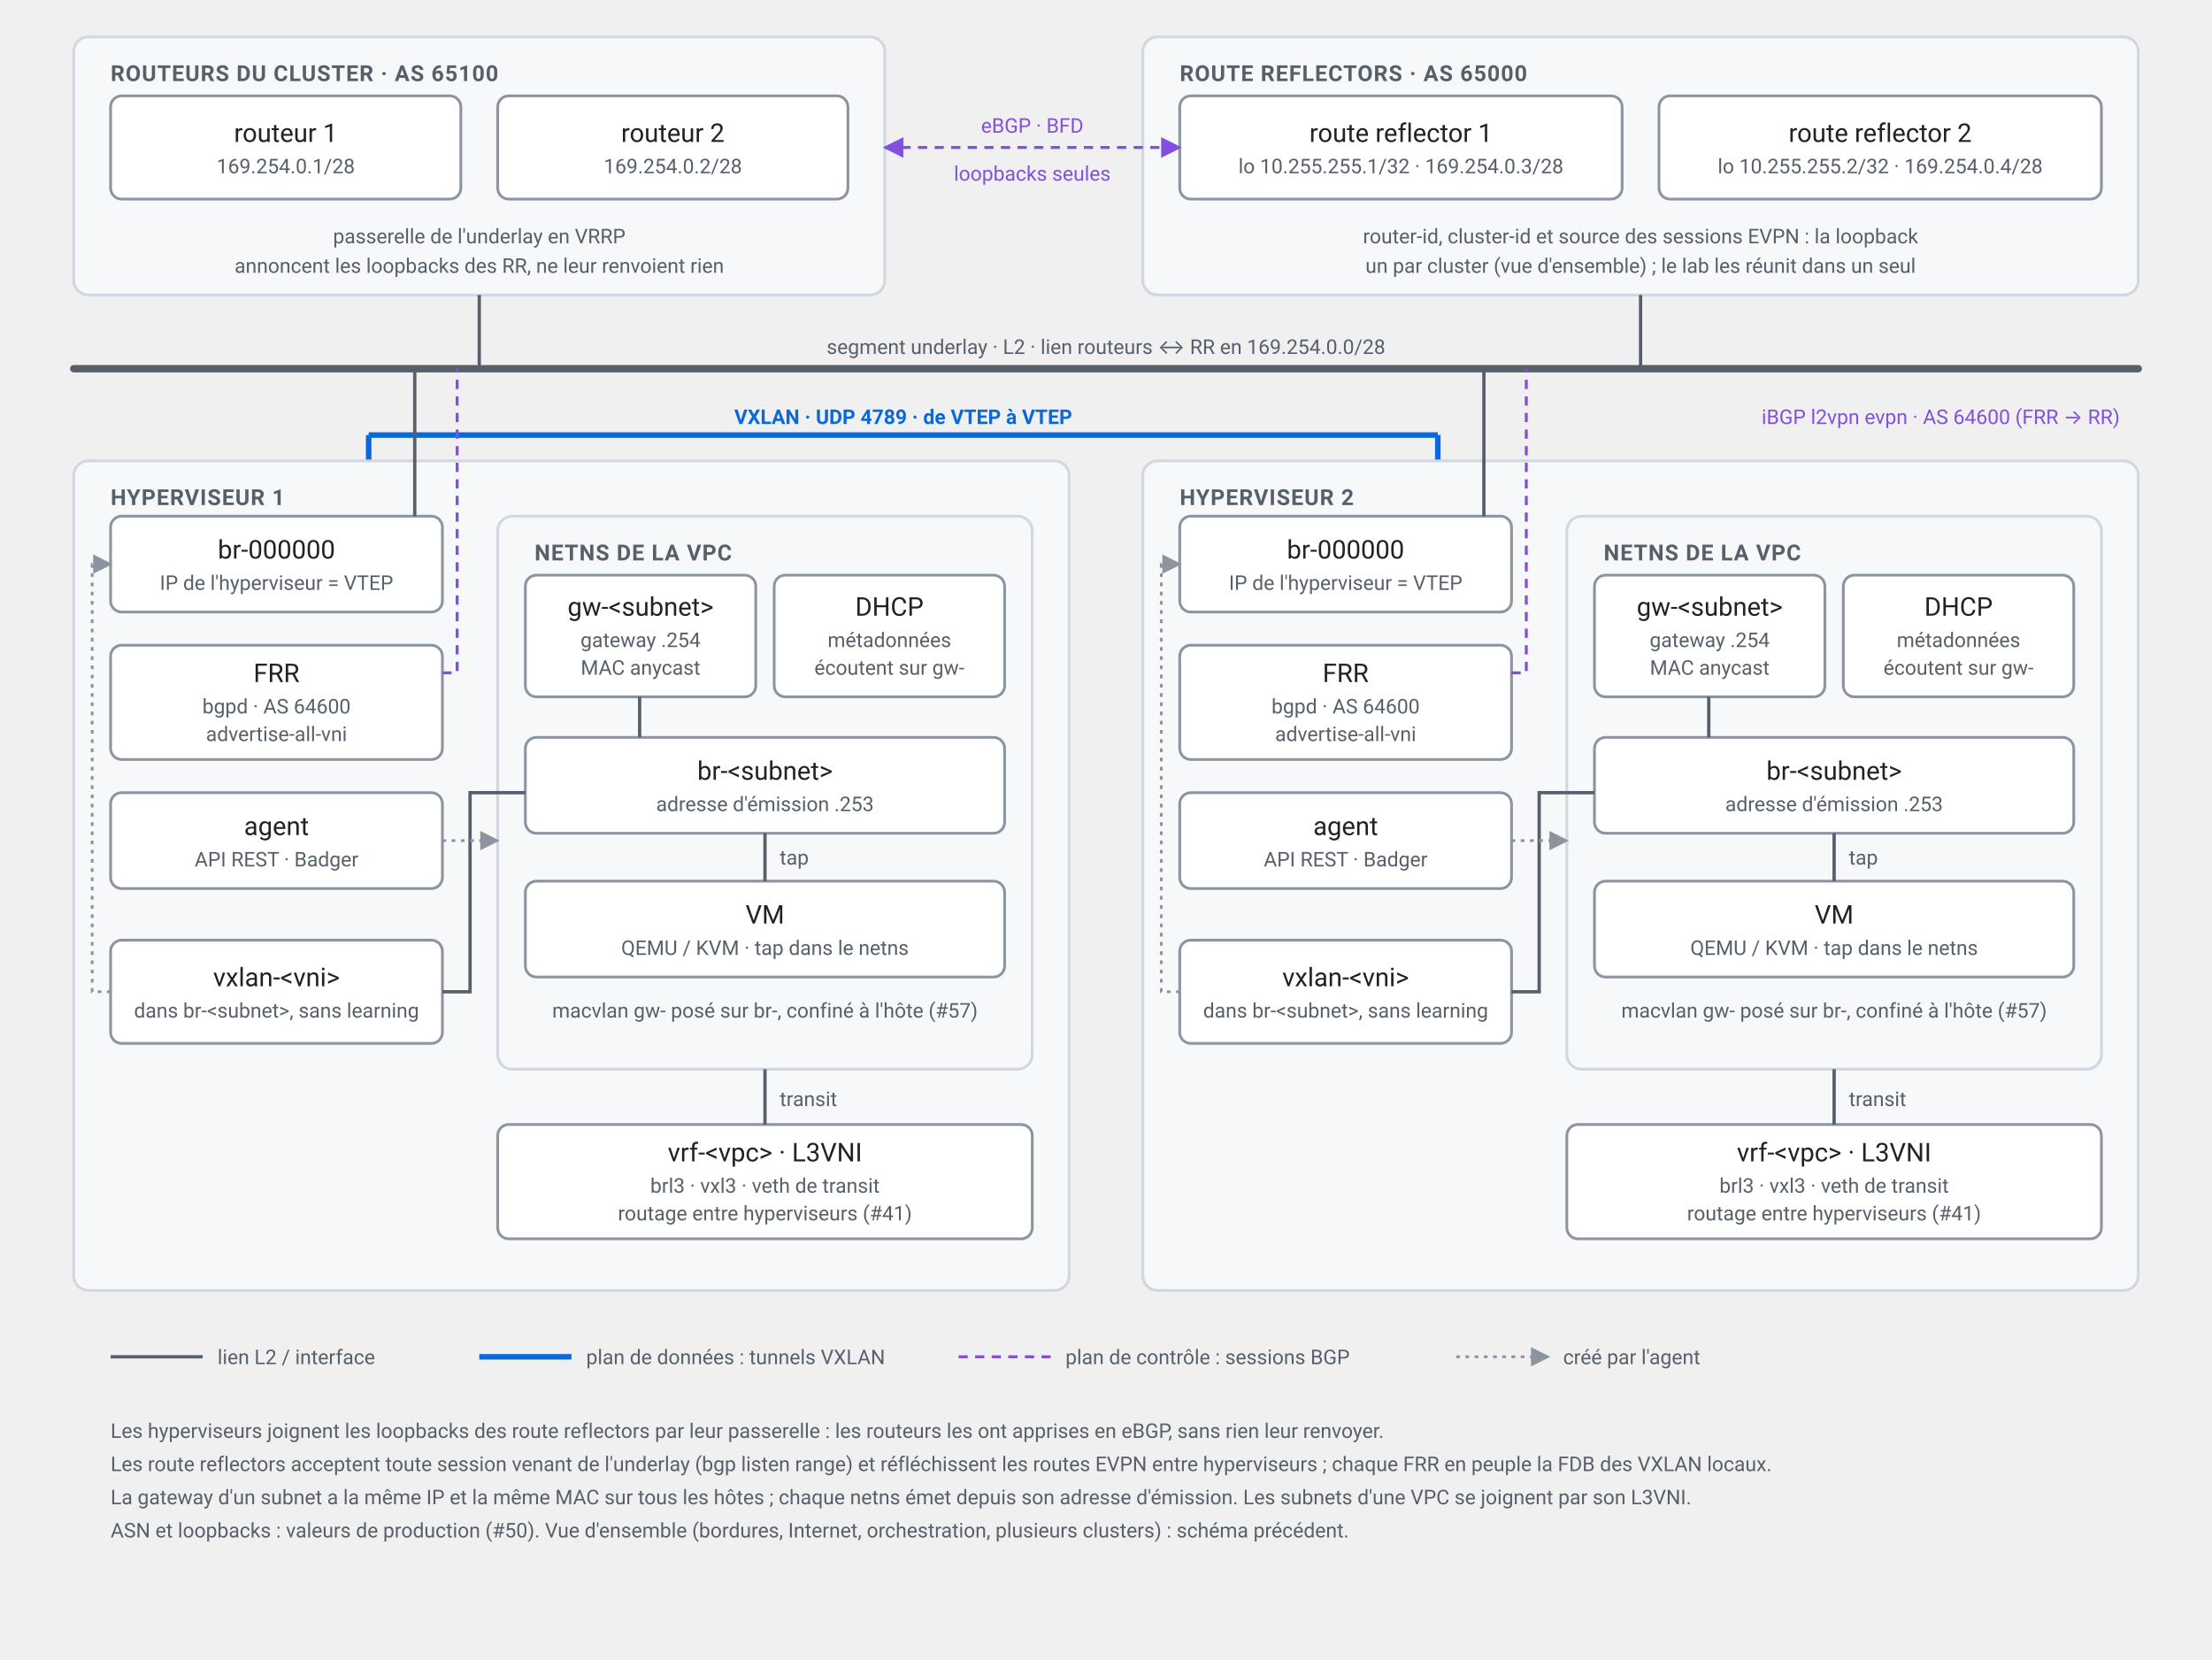
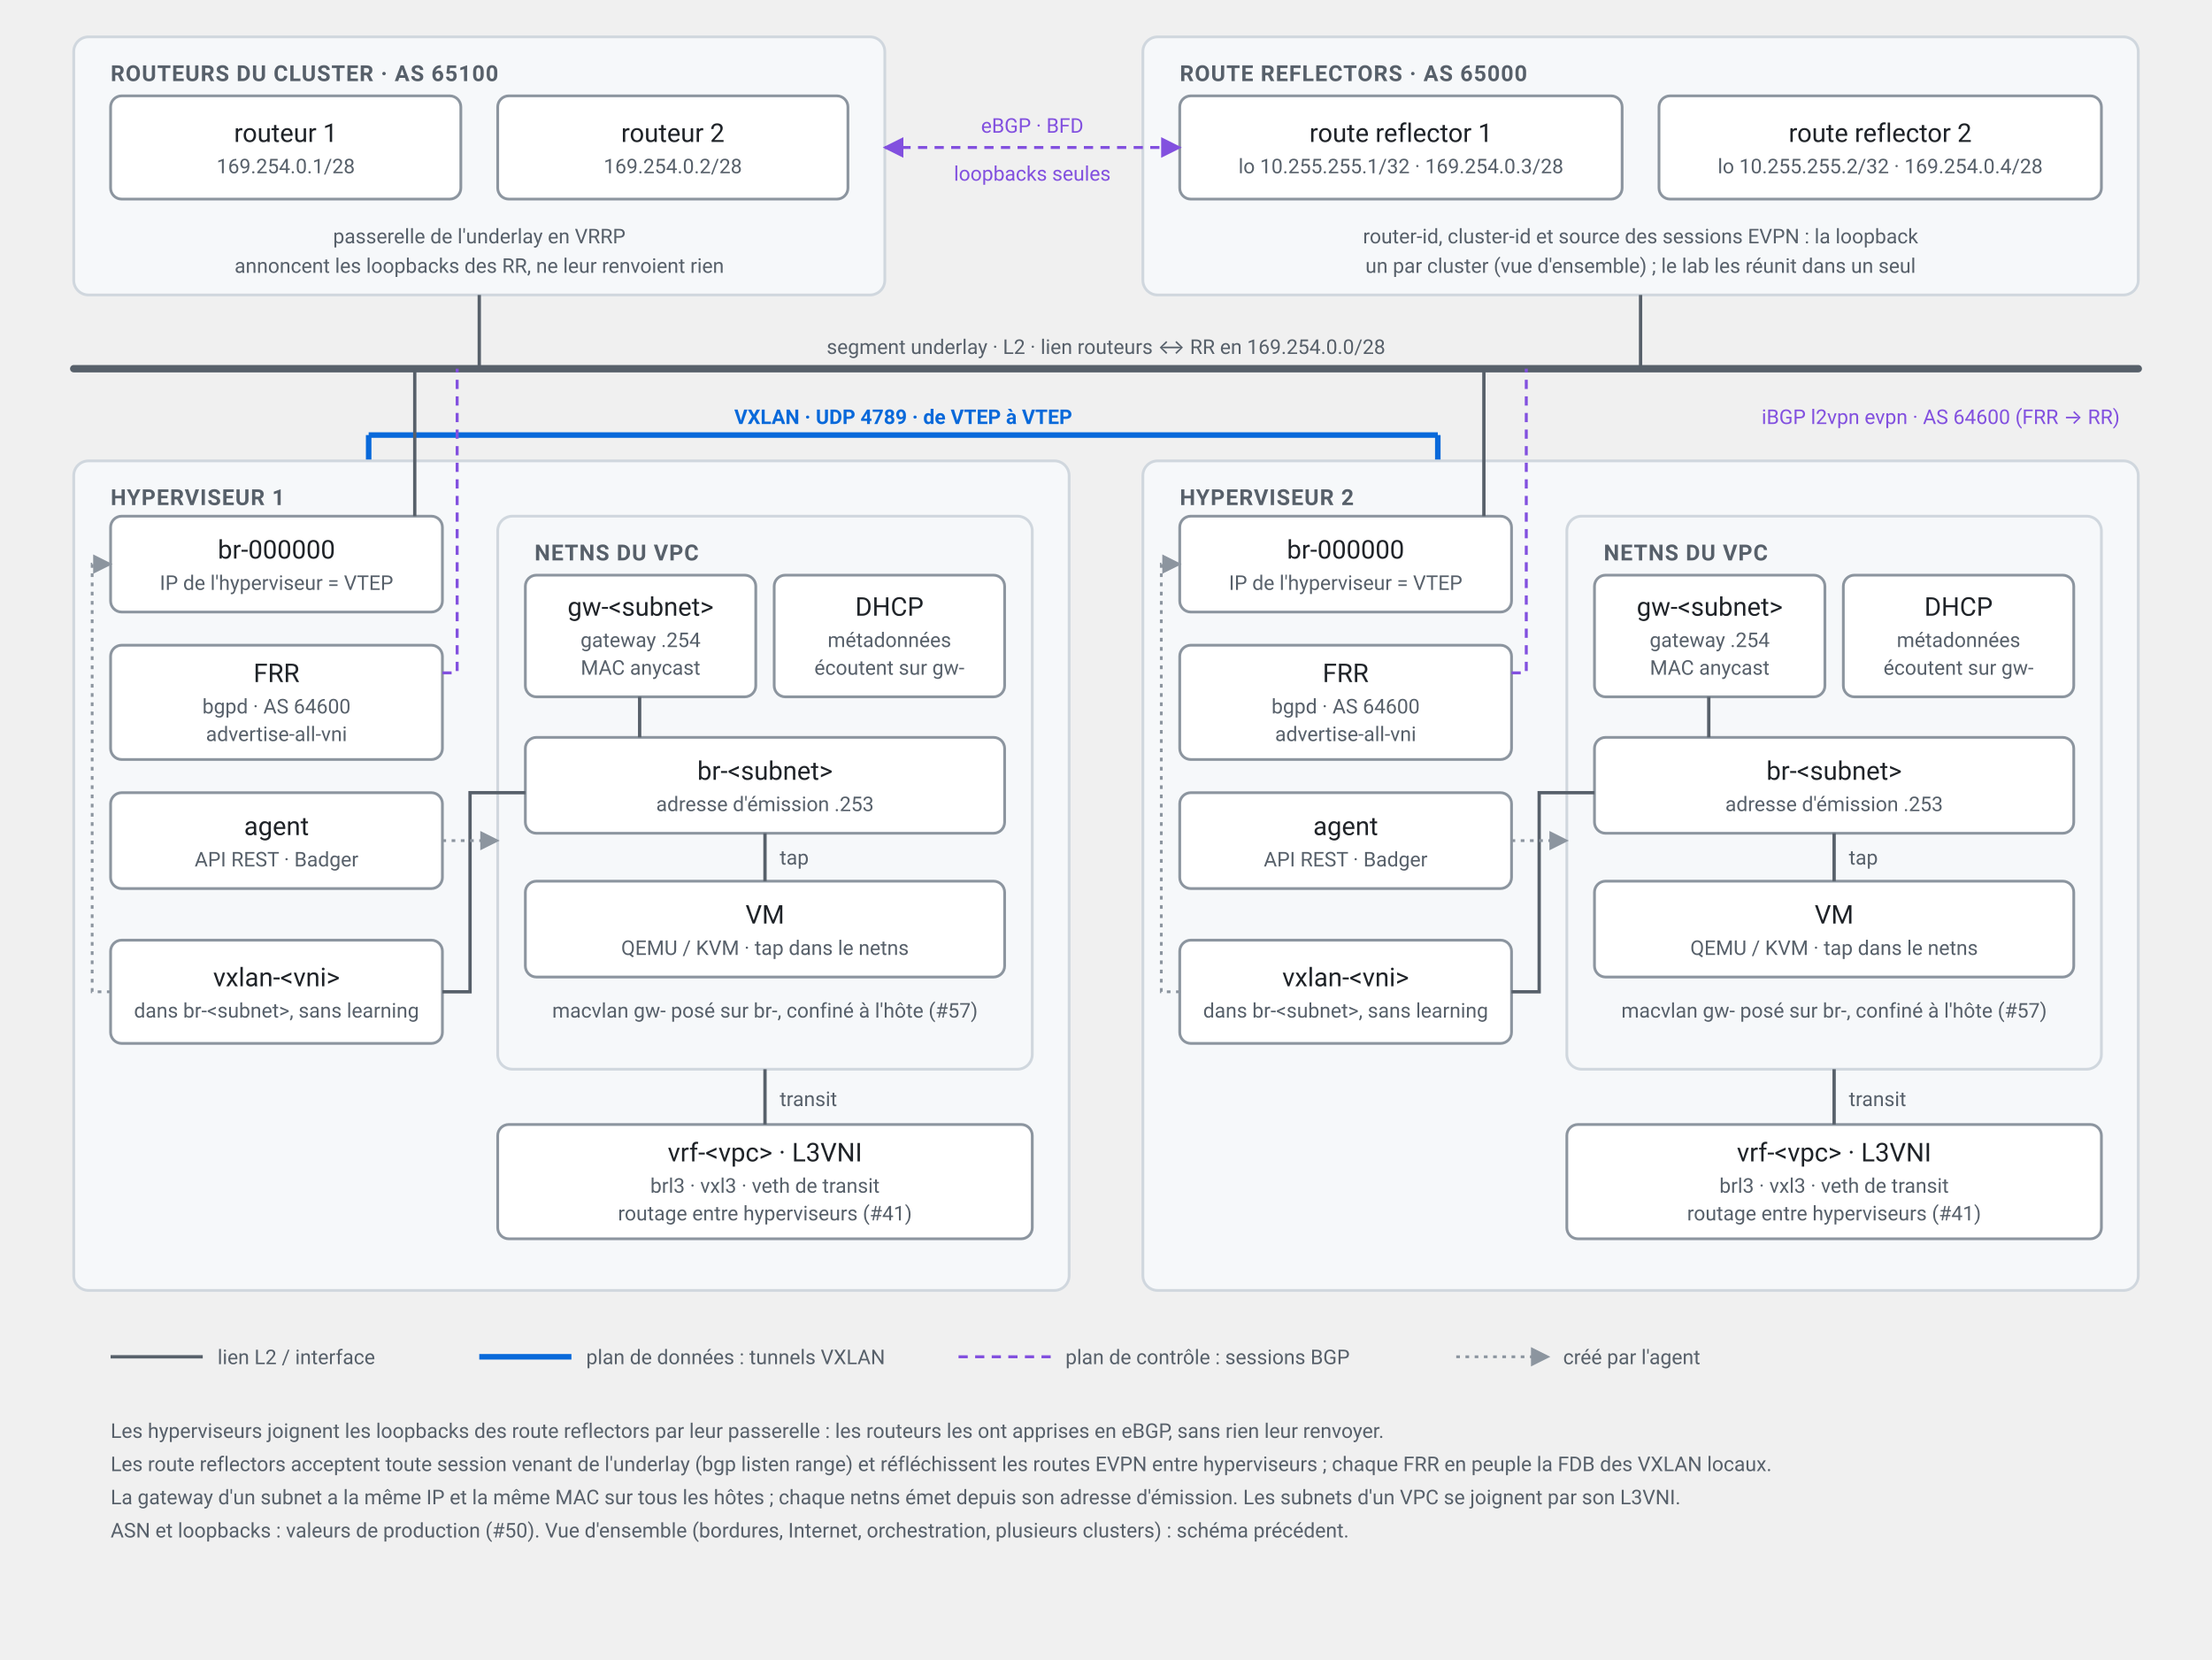
<svg xmlns="http://www.w3.org/2000/svg" viewBox="0 0 1200 900" width="1200" height="900" role="img" aria-label="Architecture du cluster : routeurs, route reflectors, hyperviseurs, plans de données et de contrôle">
  <style>
    .lbl { font-family: -apple-system, "Segoe UI", Roboto, sans-serif; font-size: 14px; fill: #1f2328; }
    .sub { font-family: -apple-system, "Segoe UI", Roboto, sans-serif; font-size: 11px; fill: #57606a; }
    .grp { font-family: -apple-system, "Segoe UI", Roboto, sans-serif; font-size: 12px; font-weight: 600; fill: #57606a; letter-spacing: .04em; }
    .ctrlt { font-family: -apple-system, "Segoe UI", Roboto, sans-serif; font-size: 11px; fill: #8250df; }
    .datat { font-family: -apple-system, "Segoe UI", Roboto, sans-serif; font-size: 11px; font-weight: 600; fill: #0969da; }
    .orcht { font-family: -apple-system, "Segoe UI", Roboto, sans-serif; font-size: 11px; font-weight: 600; fill: #1a7f37; }
    .nett { font-family: -apple-system, "Segoe UI", Roboto, sans-serif; font-size: 11px; font-weight: 600; fill: #bc4c00; }
    .box { fill: #ffffff; stroke: #8c959f; stroke-width: 1.5; }
    .future { fill: #ffffff; stroke: #8c959f; stroke-width: 1.5; stroke-dasharray: 6 4; }
    .group { fill: #f6f8fa; stroke: #d0d7de; stroke-width: 1.5; }
    .pill { fill: #ffffff; stroke: #57606a; stroke-width: 1.5; }
    .bus { stroke: #57606a; stroke-width: 4; fill: none; stroke-linecap: round; }
    .link { stroke: #57606a; stroke-width: 1.8; fill: none; }
    .ctrl { stroke: #8250df; stroke-width: 1.6; fill: none; stroke-dasharray: 5 4; }
    .data { stroke: #0969da; stroke-width: 3; fill: none; }
    .orch { stroke: #1a7f37; stroke-width: 2; fill: none; stroke-dasharray: 8 4; }
    .net { stroke: #bc4c00; stroke-width: 2.4; fill: none; }
    .head-ctrl { fill: #8250df; }
    .head-data { fill: #0969da; }
    .head-orch { fill: #1a7f37; }
    .head-net { fill: #bc4c00; }
    .made { stroke: #8c959f; stroke-width: 1.5; fill: none; stroke-dasharray: 2 3; }
    .head-made { fill: #8c959f; }
  </style>
  <defs>
    <marker id="a-ctrl" viewBox="0 0 10 10" refX="9" refY="5" markerWidth="7" markerHeight="7" orient="auto-start-reverse">
      <path class="head-ctrl" d="M0 0 L10 5 L0 10 z" />
    </marker>
    <marker id="a-data" viewBox="0 0 10 10" refX="9" refY="5" markerWidth="5" markerHeight="5" orient="auto-start-reverse">
      <path class="head-data" d="M0 0 L10 5 L0 10 z" />
    </marker>
    <marker id="a-orch" viewBox="0 0 10 10" refX="9" refY="5" markerWidth="6" markerHeight="6" orient="auto-start-reverse">
      <path class="head-orch" d="M0 0 L10 5 L0 10 z" />
    </marker>
    <marker id="a-net" viewBox="0 0 10 10" refX="9" refY="5" markerWidth="6" markerHeight="6" orient="auto-start-reverse">
      <path class="head-net" d="M0 0 L10 5 L0 10 z" />
    </marker>
    <marker id="a-made" viewBox="0 0 10 10" refX="9" refY="5" markerWidth="7" markerHeight="7" orient="auto-start-reverse">
      <path class="head-made" d="M0 0 L10 5 L0 10 z" />
    </marker>
  </defs>
  <rect class="group" x="40" y="20" width="440" height="140" rx="8" />
  <text class="grp" x="60" y="44">ROUTEURS DU CLUSTER · AS 65100</text>
  <rect class="box" x="60" y="52" width="190" height="56" rx="6" />
  <text class="lbl" x="155.0" y="77.0" text-anchor="middle">routeur 1</text>
  <text class="sub" x="155.0" y="94.0" text-anchor="middle">169.254.0.1/28</text>
  <rect class="box" x="270" y="52" width="190" height="56" rx="6" />
  <text class="lbl" x="365.0" y="77.0" text-anchor="middle">routeur 2</text>
  <text class="sub" x="365.0" y="94.0" text-anchor="middle">169.254.0.2/28</text>
  <text class="sub" x="260" y="132" text-anchor="middle">passerelle de l'underlay en VRRP</text>
  <text class="sub" x="260" y="148" text-anchor="middle">annoncent les loopbacks des RR, ne leur renvoient rien</text>
  <rect class="group" x="620" y="20" width="540" height="140" rx="8" />
  <text class="grp" x="640" y="44">ROUTE REFLECTORS · AS 65000</text>
  <rect class="box" x="640" y="52" width="240" height="56" rx="6" />
  <text class="lbl" x="760.0" y="77.0" text-anchor="middle">route reflector 1</text>
  <text class="sub" x="760.0" y="94.0" text-anchor="middle">lo 10.255.255.1/32 · 169.254.0.3/28</text>
  <rect class="box" x="900" y="52" width="240" height="56" rx="6" />
  <text class="lbl" x="1020.0" y="77.0" text-anchor="middle">route reflector 2</text>
  <text class="sub" x="1020.0" y="94.0" text-anchor="middle">lo 10.255.255.2/32 · 169.254.0.4/28</text>
  <text class="sub" x="890" y="132" text-anchor="middle">router-id, cluster-id et source des sessions EVPN : la loopback</text>
  <text class="sub" x="890" y="148" text-anchor="middle">un par cluster (vue d'ensemble) ; le lab les réunit dans un seul</text>
  <path class="ctrl" d="M480 80 H640" marker-start="url(#a-ctrl)" marker-end="url(#a-ctrl)" />
  <text class="ctrlt" x="560" y="72" text-anchor="middle">eBGP · BFD</text>
  <text class="ctrlt" x="560" y="98" text-anchor="middle">loopbacks seules</text>
  <line class="bus" x1="40" y1="200" x2="1160" y2="200" />
  <text class="sub" x="600" y="192" text-anchor="middle">segment underlay · L2 · lien routeurs ↔ RR en 169.254.0.0/28</text>
  <path class="link" d="M260 160 V200" />
  <path class="link" d="M890 160 V200" />
  <path class="data" d="M200 236 H780" />
  <text class="datat" x="490" y="230" text-anchor="middle">VXLAN · UDP 4789 · de VTEP à VTEP</text>
  <path class="data" d="M200 236 V280" />
  <path class="data" d="M780 236 V280" />
  <rect class="group" x="40" y="250" width="540" height="450" rx="8" />
  <text class="grp" x="60" y="274">HYPERVISEUR 1</text>
  <rect class="box" x="60" y="280" width="180" height="52" rx="6" />
  <text class="lbl" x="150.0" y="303.0" text-anchor="middle">br-000000</text>
  <text class="sub" x="150.0" y="320.0" text-anchor="middle">IP de l'hyperviseur = VTEP</text>
  <rect class="box" x="60" y="350" width="180" height="62" rx="6" />
  <text class="lbl" x="150.0" y="370.0" text-anchor="middle">FRR</text>
  <text class="sub" x="150.0" y="387.0" text-anchor="middle">bgpd · AS 64600</text>
  <text class="sub" x="150.0" y="402.0" text-anchor="middle">advertise-all-vni</text>
  <rect class="box" x="60" y="430" width="180" height="52" rx="6" />
  <text class="lbl" x="150.0" y="453.0" text-anchor="middle">agent</text>
  <text class="sub" x="150.0" y="470.0" text-anchor="middle">API REST · Badger</text>
  <rect class="box" x="60" y="510" width="180" height="56" rx="6" />
  <text class="lbl" x="150.0" y="535.0" text-anchor="middle">vxlan-&lt;vni&gt;</text>
  <text class="sub" x="150.0" y="552.0" text-anchor="middle">dans br-&lt;subnet&gt;, sans learning</text>
  <rect class="group" x="270" y="280" width="290" height="300" rx="8" />
-   <text class="grp" x="290" y="304">NETNS DE LA VPC</text>
+   <text class="grp" x="290" y="304">NETNS DU VPC</text>
  <rect class="box" x="285" y="312" width="125" height="66" rx="6" />
  <text class="lbl" x="347.5" y="334.0" text-anchor="middle">gw-&lt;subnet&gt;</text>
  <text class="sub" x="347.5" y="351.0" text-anchor="middle">gateway .254</text>
  <text class="sub" x="347.5" y="366.0" text-anchor="middle">MAC anycast</text>
  <rect class="box" x="420" y="312" width="125" height="66" rx="6" />
  <text class="lbl" x="482.5" y="334.0" text-anchor="middle">DHCP</text>
  <text class="sub" x="482.5" y="351.0" text-anchor="middle">métadonnées</text>
  <text class="sub" x="482.5" y="366.0" text-anchor="middle">écoutent sur gw-</text>
  <rect class="box" x="285" y="400" width="260" height="52" rx="6" />
  <text class="lbl" x="415.0" y="423.0" text-anchor="middle">br-&lt;subnet&gt;</text>
  <text class="sub" x="415.0" y="440.0" text-anchor="middle">adresse d'émission .253</text>
  <rect class="box" x="285" y="478" width="260" height="52" rx="6" />
  <text class="lbl" x="415.0" y="501.0" text-anchor="middle">VM</text>
  <text class="sub" x="415.0" y="518.0" text-anchor="middle">QEMU / KVM · tap dans le netns</text>
  <text class="sub" x="415" y="552" text-anchor="middle">macvlan gw- posé sur br-, confiné à l'hôte (#57)</text>
  <rect class="box" x="270" y="610" width="290" height="62" rx="6" />
  <text class="lbl" x="415.0" y="630.0" text-anchor="middle">vrf-&lt;vpc&gt; · L3VNI</text>
  <text class="sub" x="415.0" y="647.0" text-anchor="middle">brl3 · vxl3 · veth de transit</text>
  <text class="sub" x="415.0" y="662.0" text-anchor="middle">routage entre hyperviseurs (#41)</text>
  <path class="link" d="M347 378 V400" />
  <path class="link" d="M240 538 H255 V430 H285" />
  <path class="link" d="M415 452 V478" />
  <text class="sub" x="423" y="469" text-anchor="start">tap</text>
  <path class="link" d="M415 580 V610" />
  <text class="sub" x="423" y="600" text-anchor="start">transit</text>
  <path class="made" d="M60 538 H50 V306 H60" marker-end="url(#a-made)" />
  <path class="made" d="M240 456 H270" marker-end="url(#a-made)" />
  <path class="link" d="M225 280 V200" />
  <path class="ctrl" d="M240 365 H248 V200" />
  <rect class="group" x="620" y="250" width="540" height="450" rx="8" />
  <text class="grp" x="640" y="274">HYPERVISEUR 2</text>
  <rect class="box" x="640" y="280" width="180" height="52" rx="6" />
  <text class="lbl" x="730.0" y="303.0" text-anchor="middle">br-000000</text>
  <text class="sub" x="730.0" y="320.0" text-anchor="middle">IP de l'hyperviseur = VTEP</text>
  <rect class="box" x="640" y="350" width="180" height="62" rx="6" />
  <text class="lbl" x="730.0" y="370.0" text-anchor="middle">FRR</text>
  <text class="sub" x="730.0" y="387.0" text-anchor="middle">bgpd · AS 64600</text>
  <text class="sub" x="730.0" y="402.0" text-anchor="middle">advertise-all-vni</text>
  <rect class="box" x="640" y="430" width="180" height="52" rx="6" />
  <text class="lbl" x="730.0" y="453.0" text-anchor="middle">agent</text>
  <text class="sub" x="730.0" y="470.0" text-anchor="middle">API REST · Badger</text>
  <rect class="box" x="640" y="510" width="180" height="56" rx="6" />
  <text class="lbl" x="730.0" y="535.0" text-anchor="middle">vxlan-&lt;vni&gt;</text>
  <text class="sub" x="730.0" y="552.0" text-anchor="middle">dans br-&lt;subnet&gt;, sans learning</text>
  <rect class="group" x="850" y="280" width="290" height="300" rx="8" />
-   <text class="grp" x="870" y="304">NETNS DE LA VPC</text>
+   <text class="grp" x="870" y="304">NETNS DU VPC</text>
  <rect class="box" x="865" y="312" width="125" height="66" rx="6" />
  <text class="lbl" x="927.5" y="334.0" text-anchor="middle">gw-&lt;subnet&gt;</text>
  <text class="sub" x="927.5" y="351.0" text-anchor="middle">gateway .254</text>
  <text class="sub" x="927.5" y="366.0" text-anchor="middle">MAC anycast</text>
  <rect class="box" x="1000" y="312" width="125" height="66" rx="6" />
  <text class="lbl" x="1062.5" y="334.0" text-anchor="middle">DHCP</text>
  <text class="sub" x="1062.5" y="351.0" text-anchor="middle">métadonnées</text>
  <text class="sub" x="1062.5" y="366.0" text-anchor="middle">écoutent sur gw-</text>
  <rect class="box" x="865" y="400" width="260" height="52" rx="6" />
  <text class="lbl" x="995.0" y="423.0" text-anchor="middle">br-&lt;subnet&gt;</text>
  <text class="sub" x="995.0" y="440.0" text-anchor="middle">adresse d'émission .253</text>
  <rect class="box" x="865" y="478" width="260" height="52" rx="6" />
  <text class="lbl" x="995.0" y="501.0" text-anchor="middle">VM</text>
  <text class="sub" x="995.0" y="518.0" text-anchor="middle">QEMU / KVM · tap dans le netns</text>
  <text class="sub" x="995" y="552" text-anchor="middle">macvlan gw- posé sur br-, confiné à l'hôte (#57)</text>
  <rect class="box" x="850" y="610" width="290" height="62" rx="6" />
  <text class="lbl" x="995.0" y="630.0" text-anchor="middle">vrf-&lt;vpc&gt; · L3VNI</text>
  <text class="sub" x="995.0" y="647.0" text-anchor="middle">brl3 · vxl3 · veth de transit</text>
  <text class="sub" x="995.0" y="662.0" text-anchor="middle">routage entre hyperviseurs (#41)</text>
  <path class="link" d="M927 378 V400" />
  <path class="link" d="M820 538 H835 V430 H865" />
  <path class="link" d="M995 452 V478" />
  <text class="sub" x="1003" y="469" text-anchor="start">tap</text>
  <path class="link" d="M995 580 V610" />
  <text class="sub" x="1003" y="600" text-anchor="start">transit</text>
  <path class="made" d="M640 538 H630 V306 H640" marker-end="url(#a-made)" />
  <path class="made" d="M820 456 H850" marker-end="url(#a-made)" />
  <path class="link" d="M805 280 V200" />
  <path class="ctrl" d="M820 365 H828 V200" />
  <text class="ctrlt" x="1150" y="230" text-anchor="end">iBGP l2vpn evpn · AS 64600 (FRR → RR)</text>
  <line class="link" x1="60" y1="736" x2="110" y2="736" />
  <text class="sub" x="118" y="740" text-anchor="start">lien L2 / interface</text>
  <path class="data" d="M260 736 H310" />
  <text class="sub" x="318" y="740" text-anchor="start">plan de données : tunnels VXLAN</text>
  <path class="ctrl" d="M520 736 H570" />
  <text class="sub" x="578" y="740" text-anchor="start">plan de contrôle : sessions BGP</text>
  <path class="made" d="M790 736 H840" marker-end="url(#a-made)" />
  <text class="sub" x="848" y="740" text-anchor="start">créé par l'agent</text>
  <text class="sub" x="60" y="780" text-anchor="start">Les hyperviseurs joignent les loopbacks des route reflectors par leur passerelle : les routeurs les ont apprises en eBGP, sans rien leur renvoyer.</text>
  <text class="sub" x="60" y="798" text-anchor="start">Les route reflectors acceptent toute session venant de l'underlay (bgp listen range) et réfléchissent les routes EVPN entre hyperviseurs ; chaque FRR en peuple la FDB des VXLAN locaux.</text>
-   <text class="sub" x="60" y="816" text-anchor="start">La gateway d'un subnet a la même IP et la même MAC sur tous les hôtes ; chaque netns émet depuis son adresse d'émission. Les subnets d'une VPC se joignent par son L3VNI.</text>
+   <text class="sub" x="60" y="816" text-anchor="start">La gateway d'un subnet a la même IP et la même MAC sur tous les hôtes ; chaque netns émet depuis son adresse d'émission. Les subnets d'un VPC se joignent par son L3VNI.</text>
  <text class="sub" x="60" y="834" text-anchor="start">ASN et loopbacks : valeurs de production (#50). Vue d'ensemble (bordures, Internet, orchestration, plusieurs clusters) : schéma précédent.</text>
</svg>
